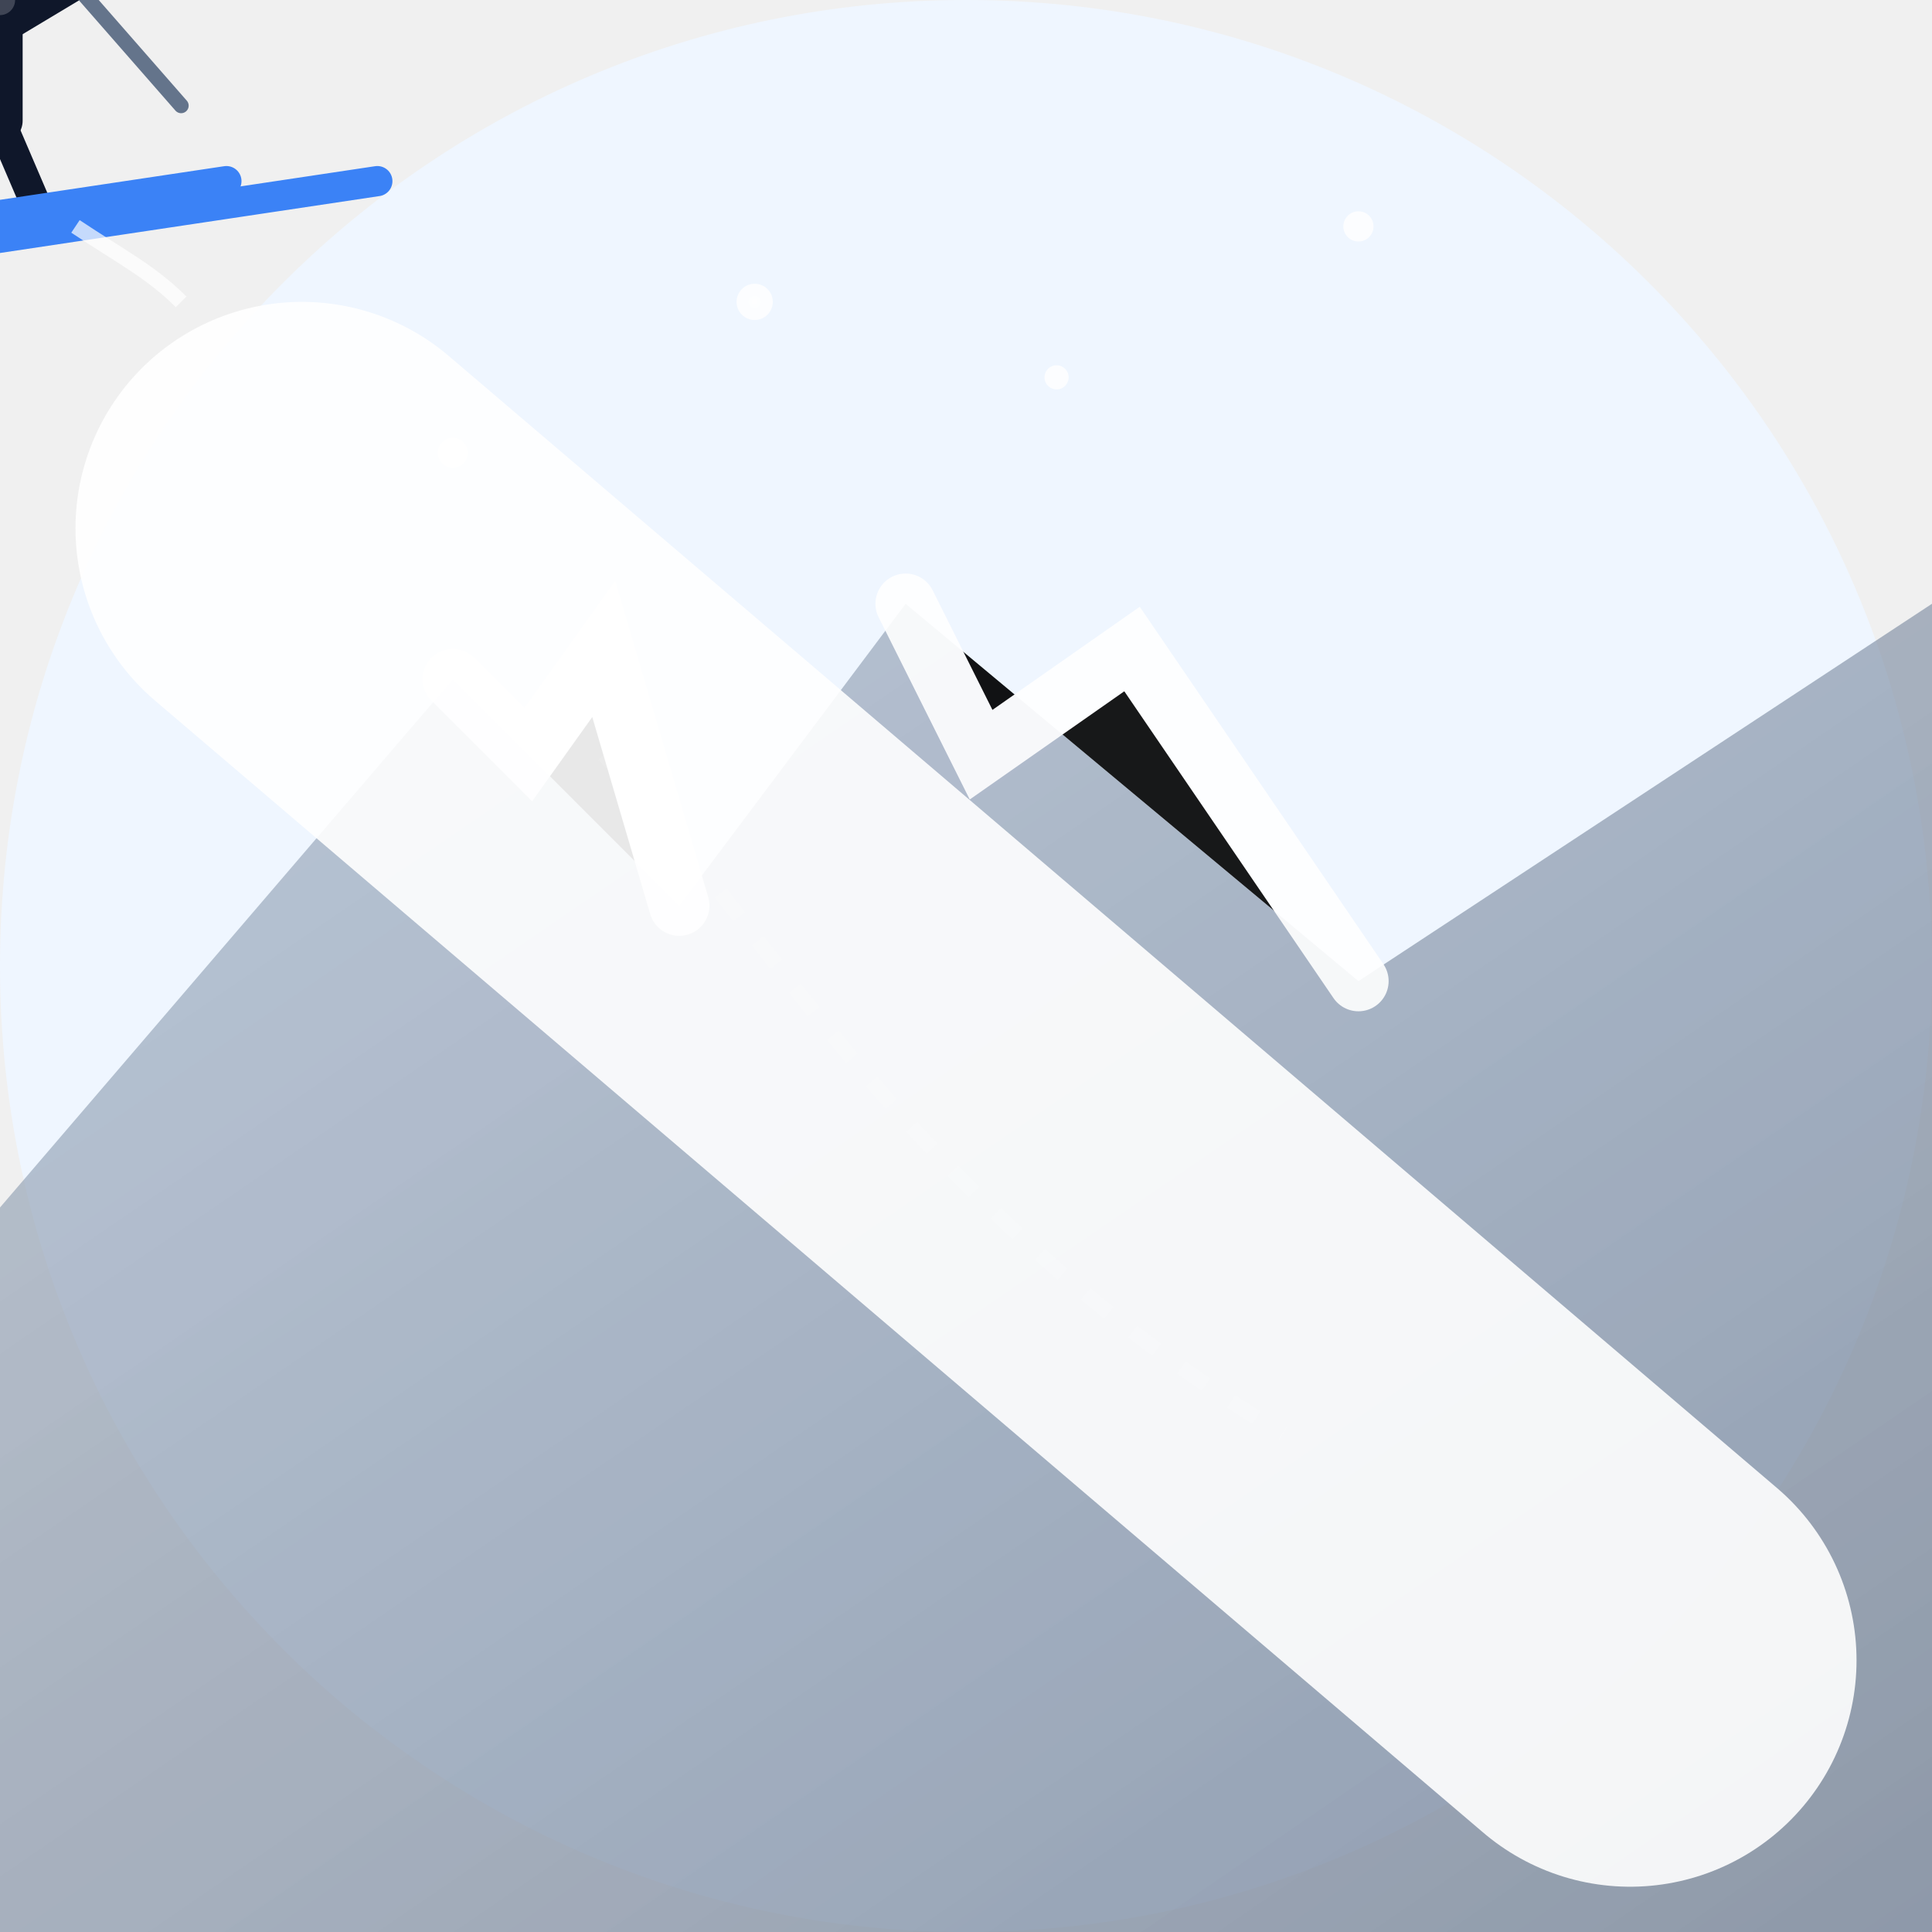
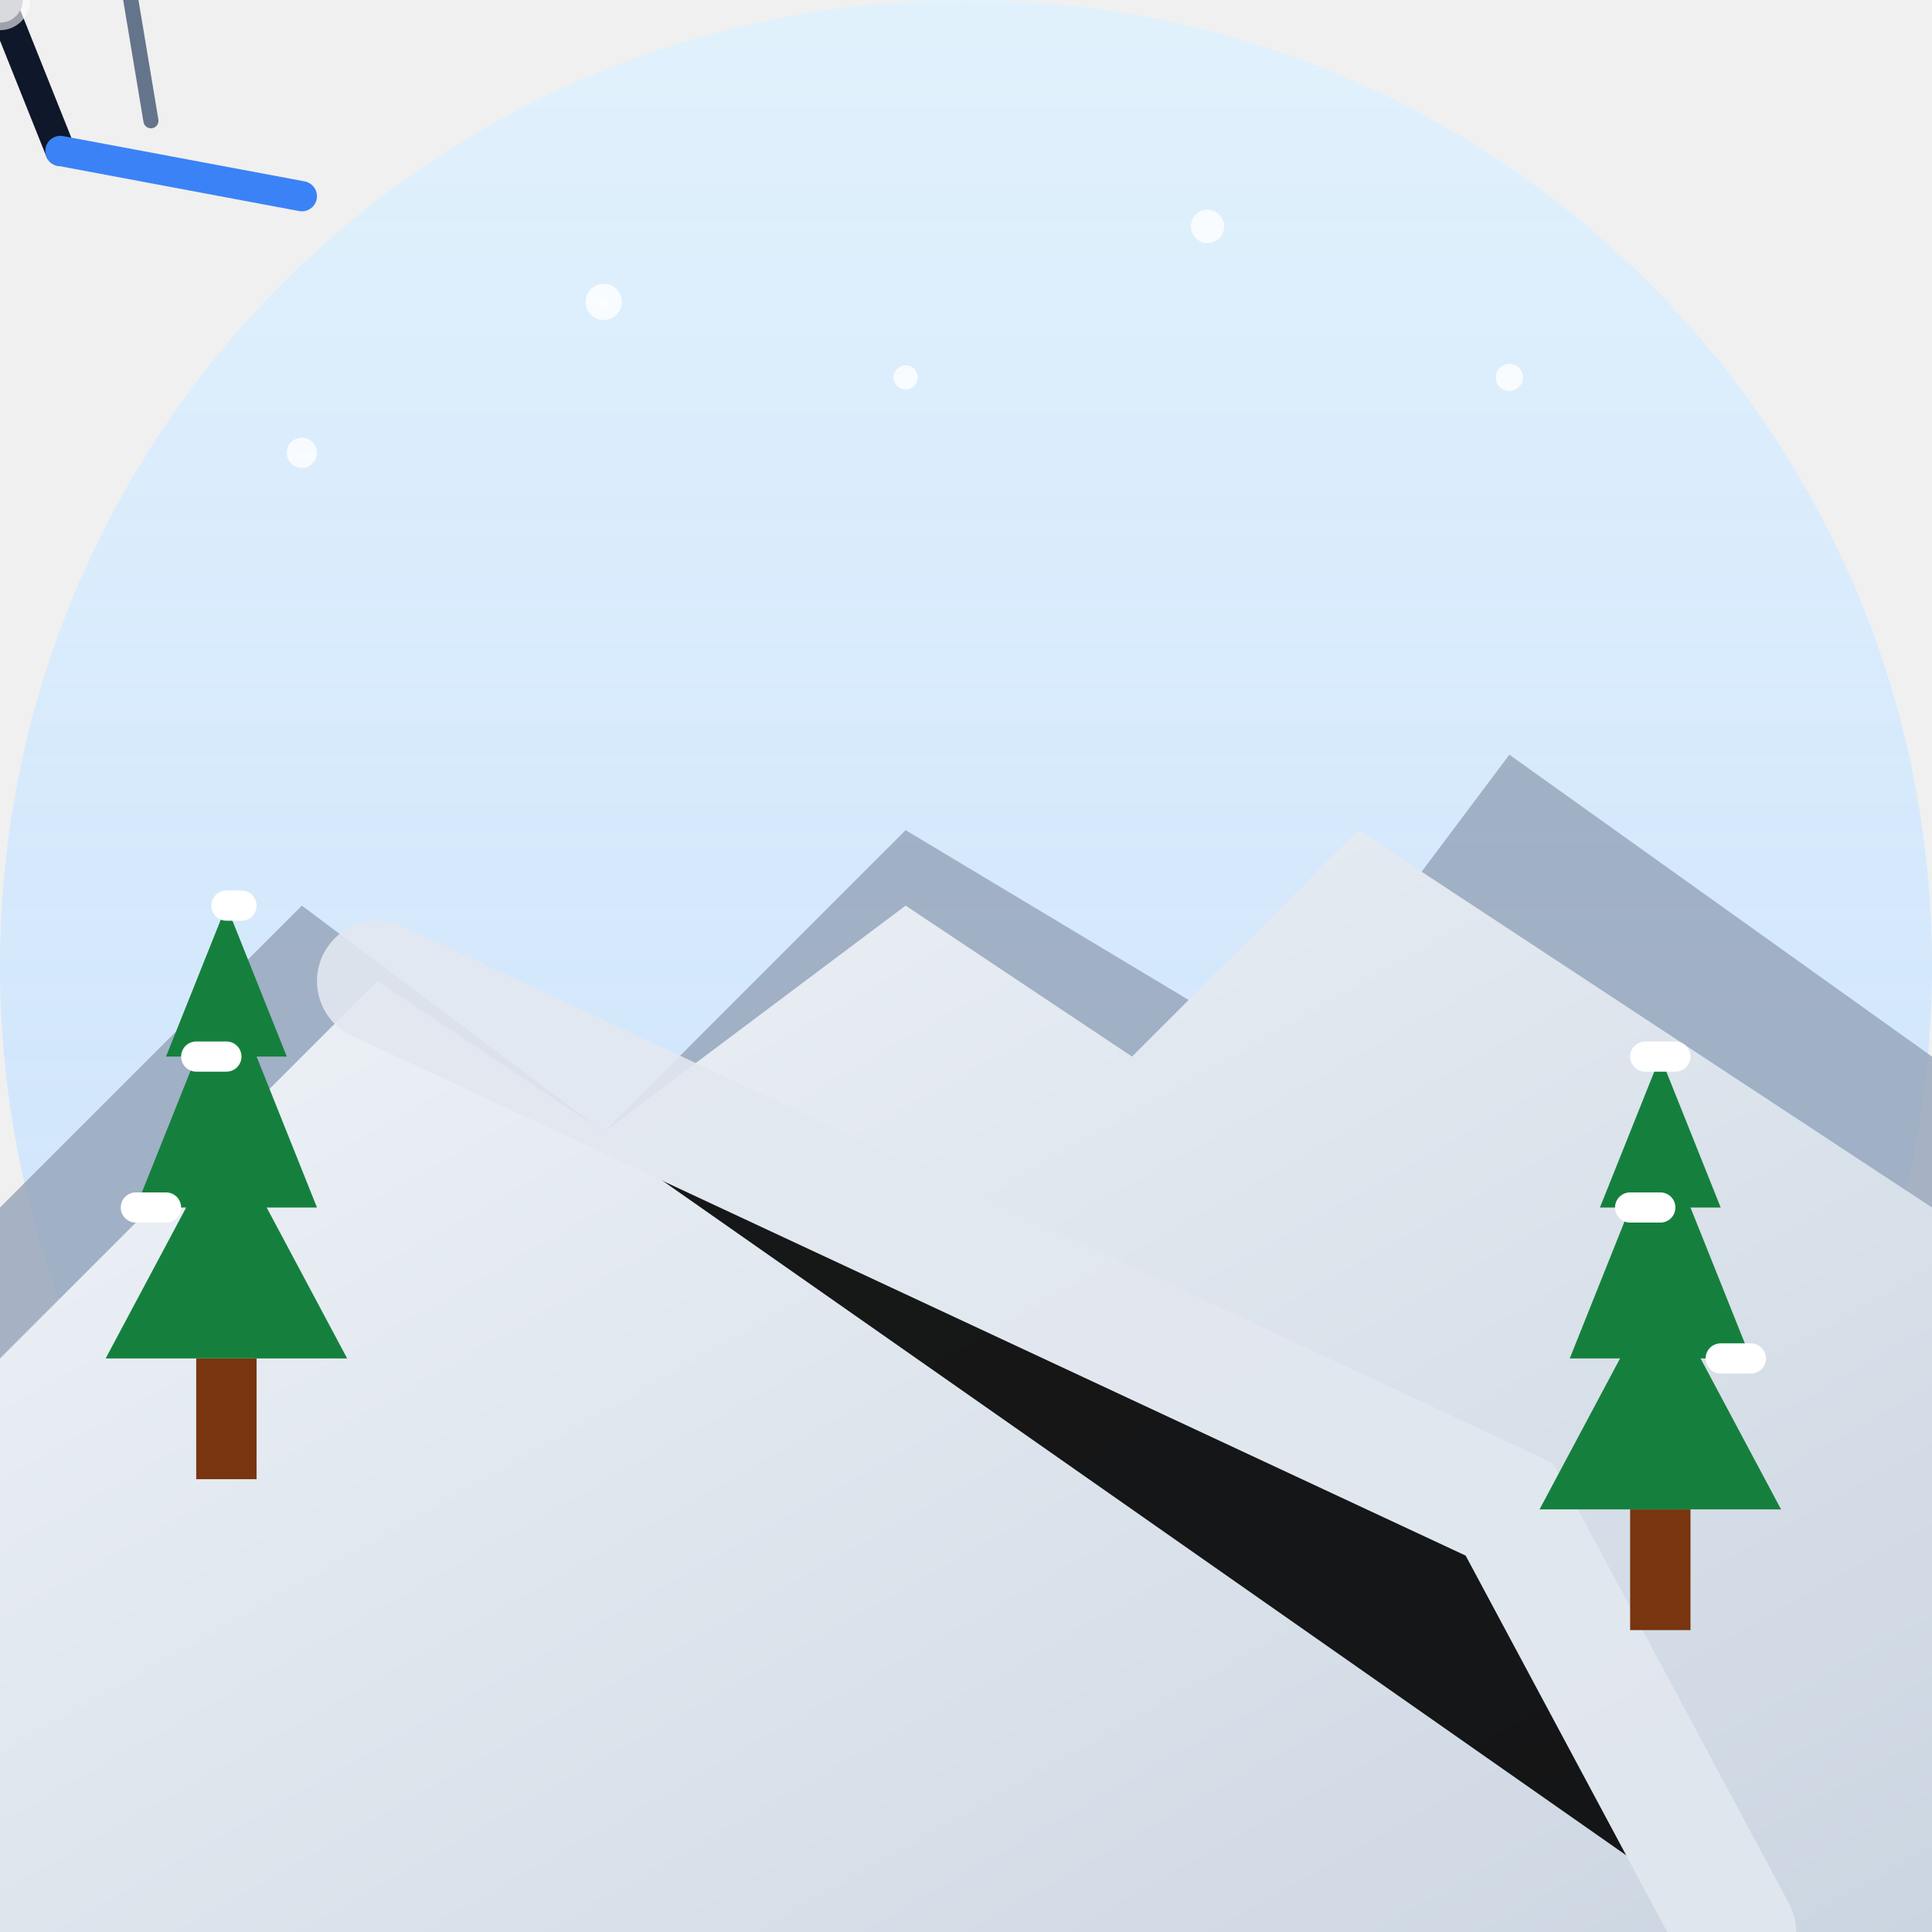
<svg xmlns="http://www.w3.org/2000/svg" width="128px" height="128px" viewBox="0 0 128 128">
  <defs>
    <linearGradient id="snowGradient" x1="0%" y1="0%" x2="0%" y2="100%">
-       <stop offset="0%" stop-color="#DBEAFE" stop-opacity="0.8" />
-       <stop offset="100%" stop-color="#FFFFFF" stop-opacity="0.9" />
+       <stop offset="0%" stop-color="#E0F2FE" stop-opacity="0.9" />
+       <stop offset="100%" stop-color="#BFDBFE" stop-opacity="0.8" />
    </linearGradient>
    <linearGradient id="mountainGradient" x1="0%" y1="0%" x2="100%" y2="100%">
-       <stop offset="0%" stop-color="#94A3B8" stop-opacity="0.8" />
-       <stop offset="100%" stop-color="#64748B" stop-opacity="1" />
+       <stop offset="0%" stop-color="#F1F5F9" stop-opacity="1" />
+       <stop offset="100%" stop-color="#CBD5E1" stop-opacity="1" />
    </linearGradient>
-     <filter id="snowEffect" x="-20%" y="-20%" width="140%" height="140%">
+     <filter id="snowGlow" x="-20%" y="-20%" width="140%" height="140%">
      <feGaussianBlur in="SourceGraphic" stdDeviation="1" result="blur" />
      <feColorMatrix in="blur" mode="matrix" values="1 0 0 0 1  0 1 0 0 1  0 0 1 0 1  0 0 0 18 -7" result="glow" />
      <feBlend in="SourceGraphic" in2="glow" mode="normal" />
    </filter>
  </defs>
  <g>
-     <rect x="0" y="0" width="128" height="128" rx="64" ry="64" fill="#EFF6FF" />
+     <rect x="0" y="0" width="128" height="128" rx="64" ry="64" fill="url(#snowGradient)" />
    <g>
-       <path d="M0,128 L0,80 L30,45 L45,60 L60,40 L90,65 L128,40 L128,128 Z" fill="url(#mountainGradient)" opacity="0.7" />
-       <path d="M30,45 L35,50 L40,43 L45,60 M60,40 L65,50 L75,43 L90,65" stroke="#FFFFFF" stroke-width="4" stroke-linecap="round" opacity="0.9" />
+       <path d="M0,128 L0,80 L20,60 L40,75 L60,55 L85,70 L100,50 L128,70 L128,128 Z" fill="#94A3B8" opacity="0.8" />
+       <path d="M0,128 L0,90 L25,65 L40,75 L60,60 L75,70 L90,55 L128,80 L128,128 Z" fill="url(#mountainGradient)" />
+       <path d="M25,65 L100,100 L115,128" stroke="#E2E8F0" stroke-width="8" stroke-linecap="round" opacity="0.9" />
    </g>
-     <path d="M20,35 L108,110" stroke="#FFFFFF" stroke-width="30" stroke-linecap="round" opacity="0.9" />
-     <g filter="url(#snowEffect)">
-       <circle cx="30" cy="30" r="1" fill="#FFFFFF" opacity="0.8">
-         <animate attributeName="cy" values="30;60" dur="5s" repeatCount="indefinite" />
-         <animate attributeName="cx" values="30;35" dur="5s" repeatCount="indefinite" />
-         <animate attributeName="opacity" values="0.8;0" dur="5s" repeatCount="indefinite" />
+     <g filter="url(#snowGlow)">
+       <circle cx="20" cy="30" r="1" fill="#FFFFFF" opacity="0.8">
+         <animate attributeName="cy" values="30;100" dur="8s" repeatCount="indefinite" />
+         <animate attributeName="cx" values="20;25;20;15;20" dur="8s" repeatCount="indefinite" />
      </circle>
-       <circle cx="50" cy="20" r="1.2" fill="#FFFFFF" opacity="0.8">
-         <animate attributeName="cy" values="20;50" dur="4s" repeatCount="indefinite" />
-         <animate attributeName="cx" values="50;55" dur="4s" repeatCount="indefinite" />
-         <animate attributeName="opacity" values="0.8;0" dur="4s" repeatCount="indefinite" />
+       <circle cx="40" cy="20" r="1.2" fill="#FFFFFF" opacity="0.8">
+         <animate attributeName="cy" values="20;100" dur="7s" repeatCount="indefinite" />
+         <animate attributeName="cx" values="40;45;40;35;40" dur="7s" repeatCount="indefinite" />
      </circle>
-       <circle cx="70" cy="25" r="0.8" fill="#FFFFFF" opacity="0.8">
-         <animate attributeName="cy" values="25;55" dur="4.5s" repeatCount="indefinite" />
-         <animate attributeName="cx" values="70;75" dur="4.5s" repeatCount="indefinite" />
-         <animate attributeName="opacity" values="0.8;0" dur="4.5s" repeatCount="indefinite" />
+       <circle cx="60" cy="25" r="0.8" fill="#FFFFFF" opacity="0.8">
+         <animate attributeName="cy" values="25;100" dur="9s" repeatCount="indefinite" />
+         <animate attributeName="cx" values="60;63;60;57;60" dur="9s" repeatCount="indefinite" />
      </circle>
-       <circle cx="90" cy="15" r="1" fill="#FFFFFF" opacity="0.8">
-         <animate attributeName="cy" values="15;45" dur="5.5s" repeatCount="indefinite" />
-         <animate attributeName="cx" values="90;95" dur="5.5s" repeatCount="indefinite" />
-         <animate attributeName="opacity" values="0.8;0" dur="5.5s" repeatCount="indefinite" />
+       <circle cx="80" cy="15" r="1.1" fill="#FFFFFF" opacity="0.8">
+         <animate attributeName="cy" values="15;100" dur="6s" repeatCount="indefinite" />
+         <animate attributeName="cx" values="80;85;80;75;80" dur="6s" repeatCount="indefinite" />
+       </circle>
+       <circle cx="100" cy="25" r="0.9" fill="#FFFFFF" opacity="0.8">
+         <animate attributeName="cy" values="25;100" dur="8.5s" repeatCount="indefinite" />
+         <animate attributeName="cx" values="100;105;100;95;100" dur="8.5s" repeatCount="indefinite" />
      </circle>
    </g>
-     <path id="skierPath" d="M40,50 C50,60 60,80 85,95" fill="none" stroke="#FFFFFF" stroke-width="1" stroke-dasharray="2,2" opacity="0.1" />
+     <path id="skiPath" d="M30,70 Q45,75 65,85 Q85,95 100,100" fill="none" stroke="none" />
    <g>
      <g>
-         <circle cx="0" cy="-3" r="3.5" fill="#0F172A">
-           <animateMotion path="M40,50 C50,60 60,80 85,95" dur="4s" repeatCount="indefinite" rotate="auto" />
+         <circle cx="0" cy="-16" r="4" fill="#0F172A">
+           <animateMotion path="M30,70 Q45,75 65,85 Q85,95 100,100" dur="4s" repeatCount="indefinite" rotate="auto" />
        </circle>
-         <path d="M-2,-3 L2,-3" stroke="#3B82F6" stroke-width="1" stroke-linecap="round">
-           <animateMotion path="M40,50 C50,60 60,80 85,95" dur="4s" repeatCount="indefinite" rotate="auto" />
+         <path d="M0,-12 L0,0" stroke="#0F172A" stroke-width="3" stroke-linecap="round">
+           <animateMotion path="M30,70 Q45,75 65,85 Q85,95 100,100" dur="4s" repeatCount="indefinite" rotate="auto" />
        </path>
-         <path d="M0,0 L0,8" stroke="#0F172A" stroke-width="3" stroke-linecap="round">
-           <animate attributeName="d" values="M0,0 L0,8; M0,0 L1,8; M0,0 L0,8" dur="2s" repeatCount="indefinite" />
-           <animateMotion path="M40,50 C50,60 60,80 85,95" dur="4s" repeatCount="indefinite" rotate="auto" />
+         <g>
+           <path d="M0,-8 L-8,-4" stroke="#0F172A" stroke-width="2" stroke-linecap="round">
+             <animate attributeName="d" values="M0,-8 L-8,-4; M0,-8 L-6,-8; M0,-8 L-8,-4" dur="2s" repeatCount="indefinite" />
+             <animateMotion path="M30,70 Q45,75 65,85 Q85,95 100,100" dur="4s" repeatCount="indefinite" rotate="auto" />
+           </path>
+           <line x1="-8" y1="-4" x2="-10" y2="8" stroke="#64748B" stroke-width="1" stroke-linecap="round">
+             <animate attributeName="x1" values="-8;-6;-8" dur="2s" repeatCount="indefinite" />
+             <animate attributeName="y1" values="-4;-8;-4" dur="2s" repeatCount="indefinite" />
+             <animateMotion path="M30,70 Q45,75 65,85 Q85,95 100,100" dur="4s" repeatCount="indefinite" rotate="auto" />
+           </line>
+           <path d="M0,-8 L8,-4" stroke="#0F172A" stroke-width="2" stroke-linecap="round">
+             <animate attributeName="d" values="M0,-8 L8,-4; M0,-8 L6,-8; M0,-8 L8,-4" dur="2s" repeatCount="indefinite" begin="1s" />
+             <animateMotion path="M30,70 Q45,75 65,85 Q85,95 100,100" dur="4s" repeatCount="indefinite" rotate="auto" />
+           </path>
+           <line x1="8" y1="-4" x2="10" y2="8" stroke="#64748B" stroke-width="1" stroke-linecap="round">
+             <animate attributeName="x1" values="8;6;8" dur="2s" repeatCount="indefinite" begin="1s" />
+             <animate attributeName="y1" values="-4;-8;-4" dur="2s" repeatCount="indefinite" begin="1s" />
+             <animateMotion path="M30,70 Q45,75 65,85 Q85,95 100,100" dur="4s" repeatCount="indefinite" rotate="auto" />
+           </line>
+         </g>
+         <path d="M0,0 L-4,10" stroke="#0F172A" stroke-width="2" stroke-linecap="round">
+           <animateMotion path="M30,70 Q45,75 65,85 Q85,95 100,100" dur="4s" repeatCount="indefinite" rotate="auto" />
        </path>
-         <path d="M0,2 L-5,-3" stroke="#0F172A" stroke-width="2" stroke-linecap="round">
-           <animate attributeName="d" values="M0,2 L-5,-3; M0,2 L-7,-1; M0,2 L-5,-3" dur="2s" repeatCount="indefinite" />
-           <animateMotion path="M40,50 C50,60 60,80 85,95" dur="4s" repeatCount="indefinite" rotate="auto" />
+         <path d="M0,0 L4,10" stroke="#0F172A" stroke-width="2" stroke-linecap="round">
+           <animateMotion path="M30,70 Q45,75 65,85 Q85,95 100,100" dur="4s" repeatCount="indefinite" rotate="auto" />
        </path>
-         <path d="M0,2 L5,-1" stroke="#0F172A" stroke-width="2" stroke-linecap="round">
-           <animate attributeName="d" values="M0,2 L5,-1; M0,2 L7,-3; M0,2 L5,-1" dur="2s" repeatCount="indefinite" />
-           <animateMotion path="M40,50 C50,60 60,80 85,95" dur="4s" repeatCount="indefinite" rotate="auto" />
-         </path>
-         <path d="M0,8 L-3,15" stroke="#0F172A" stroke-width="2" stroke-linecap="round">
-           <animate attributeName="d" values="M0,8 L-3,15; M0,8 L-4,14; M0,8 L-3,15" dur="2s" repeatCount="indefinite" />
-           <animateMotion path="M40,50 C50,60 60,80 85,95" dur="4s" repeatCount="indefinite" rotate="auto" />
-         </path>
-         <path d="M0,8 L3,15" stroke="#0F172A" stroke-width="2" stroke-linecap="round">
-           <animate attributeName="d" values="M0,8 L3,15; M0,8 L4,14; M0,8 L3,15" dur="2s" repeatCount="indefinite" />
-           <animateMotion path="M40,50 C50,60 60,80 85,95" dur="4s" repeatCount="indefinite" rotate="auto" />
-         </path>
-         <path d="M-5,-3 L-12,5" stroke="#64748B" stroke-width="1" stroke-linecap="round">
-           <animate attributeName="d" values="M-5,-3 L-12,5; M-7,-1 L-14,7; M-5,-3 L-12,5" dur="2s" repeatCount="indefinite" />
-           <animateMotion path="M40,50 C50,60 60,80 85,95" dur="4s" repeatCount="indefinite" rotate="auto" />
-         </path>
-         <path d="M5,-1 L12,7" stroke="#64748B" stroke-width="1" stroke-linecap="round">
-           <animate attributeName="d" values="M5,-1 L12,7; M7,-3 L14,5; M5,-1 L12,7" dur="2s" repeatCount="indefinite" />
-           <animateMotion path="M40,50 C50,60 60,80 85,95" dur="4s" repeatCount="indefinite" rotate="auto" />
-         </path>
-       </g>
-       <g>
-         <path d="M-5,15 L-25,18 L-5,15 L15,12" stroke="#3B82F6" stroke-width="2" stroke-linecap="round">
-           <animateMotion path="M40,50 C50,60 60,80 85,95" dur="4s" repeatCount="indefinite" rotate="auto" />
-         </path>
-         <path d="M5,15 L-15,18 L5,15 L25,12" stroke="#3B82F6" stroke-width="2" stroke-linecap="round">
-           <animateMotion path="M40,50 C50,60 60,80 85,95" dur="4s" repeatCount="indefinite" rotate="auto" />
-         </path>
-       </g>
-       <g>
-         <path d="M-5,15 C-8,17 -10,18 -12,20" stroke="#FFFFFF" stroke-width="1" opacity="0.7">
-           <animate attributeName="opacity" values="0.7;0.2;0.7" dur="1s" repeatCount="indefinite" />
-           <animateMotion path="M40,50 C50,60 60,80 85,95" dur="4s" repeatCount="indefinite" rotate="auto" />
-         </path>
-         <path d="M5,15 C8,17 10,18 12,20" stroke="#FFFFFF" stroke-width="1" opacity="0.7">
-           <animate attributeName="opacity" values="0.7;0.2;0.7" dur="1s" repeatCount="indefinite" />
-           <animateMotion path="M40,50 C50,60 60,80 85,95" dur="4s" repeatCount="indefinite" rotate="auto" />
-         </path>
+         <line x1="-4" y1="10" x2="-20" y2="13" stroke="#3B82F6" stroke-width="2" stroke-linecap="round">
+           <animateMotion path="M30,70 Q45,75 65,85 Q85,95 100,100" dur="4s" repeatCount="indefinite" rotate="auto" />
+         </line>
+         <line x1="4" y1="10" x2="20" y2="13" stroke="#3B82F6" stroke-width="2" stroke-linecap="round">
+           <animateMotion path="M30,70 Q45,75 65,85 Q85,95 100,100" dur="4s" repeatCount="indefinite" rotate="auto" />
+         </line>
      </g>
    </g>
-     <g>
-       <circle cx="0" cy="0" r="1" fill="#FFFFFF" opacity="0.2">
-         <animate attributeName="r" values="1;3;1" dur="4s" repeatCount="indefinite" />
-         <animate attributeName="opacity" values="0.2;0.7;0.2" dur="4s" repeatCount="indefinite" />
-         <animateMotion path="M40,50 C50,60 60,80 85,95" dur="4s" repeatCount="indefinite" rotate="auto" />
+     <g filter="url(#snowGlow)">
+       <circle cx="0" cy="0" r="2" fill="#FFFFFF" opacity="0.6">
+         <animate attributeName="r" values="2;4;1" dur="1s" repeatCount="indefinite" />
+         <animate attributeName="opacity" values="0.6;0.2;0" dur="1s" repeatCount="indefinite" />
+         <animateMotion path="M65,85 Q65,85 65,85" dur="4s" repeatCount="indefinite" />
      </circle>
+       <circle cx="0" cy="0" r="1.5" fill="#FFFFFF" opacity="0.6">
+         <animate attributeName="r" values="1.5;3;0.5" dur="1s" repeatCount="indefinite" begin="0.3s" />
+         <animate attributeName="opacity" values="0.6;0.2;0" dur="1s" repeatCount="indefinite" begin="0.3s" />
+         <animateMotion path="M85,95 Q85,95 85,95" dur="4s" repeatCount="indefinite" />
+       </circle>
+     </g>
+     <g transform="translate(15, 90)">
+       <rect x="-2" y="0" width="4" height="8" fill="#78350F" />
+       <polygon points="0,-15 -8,0 8,0" fill="#15803D" />
+       <polygon points="0,-25 -6,-10 6,-10" fill="#15803D" />
+       <polygon points="0,-30 -4,-20 4,-20" fill="#15803D" />
+       <path d="M-6,-10 L-4,-10 M-2,-20 L0,-20 M0,-30 L1,-30" stroke="#FFFFFF" stroke-width="2" stroke-linecap="round" />
+     </g>
+     <g transform="translate(110, 100)">
+       <rect x="-2" y="0" width="4" height="8" fill="#78350F" />
+       <polygon points="0,-15 -8,0 8,0" fill="#15803D" />
+       <polygon points="0,-25 -6,-10 6,-10" fill="#15803D" />
+       <polygon points="0,-30 -4,-20 4,-20" fill="#15803D" />
+       <path d="M4,-10 L6,-10 M-2,-20 L0,-20 M-1,-30 L1,-30" stroke="#FFFFFF" stroke-width="2" stroke-linecap="round" />
    </g>
  </g>
</svg>
